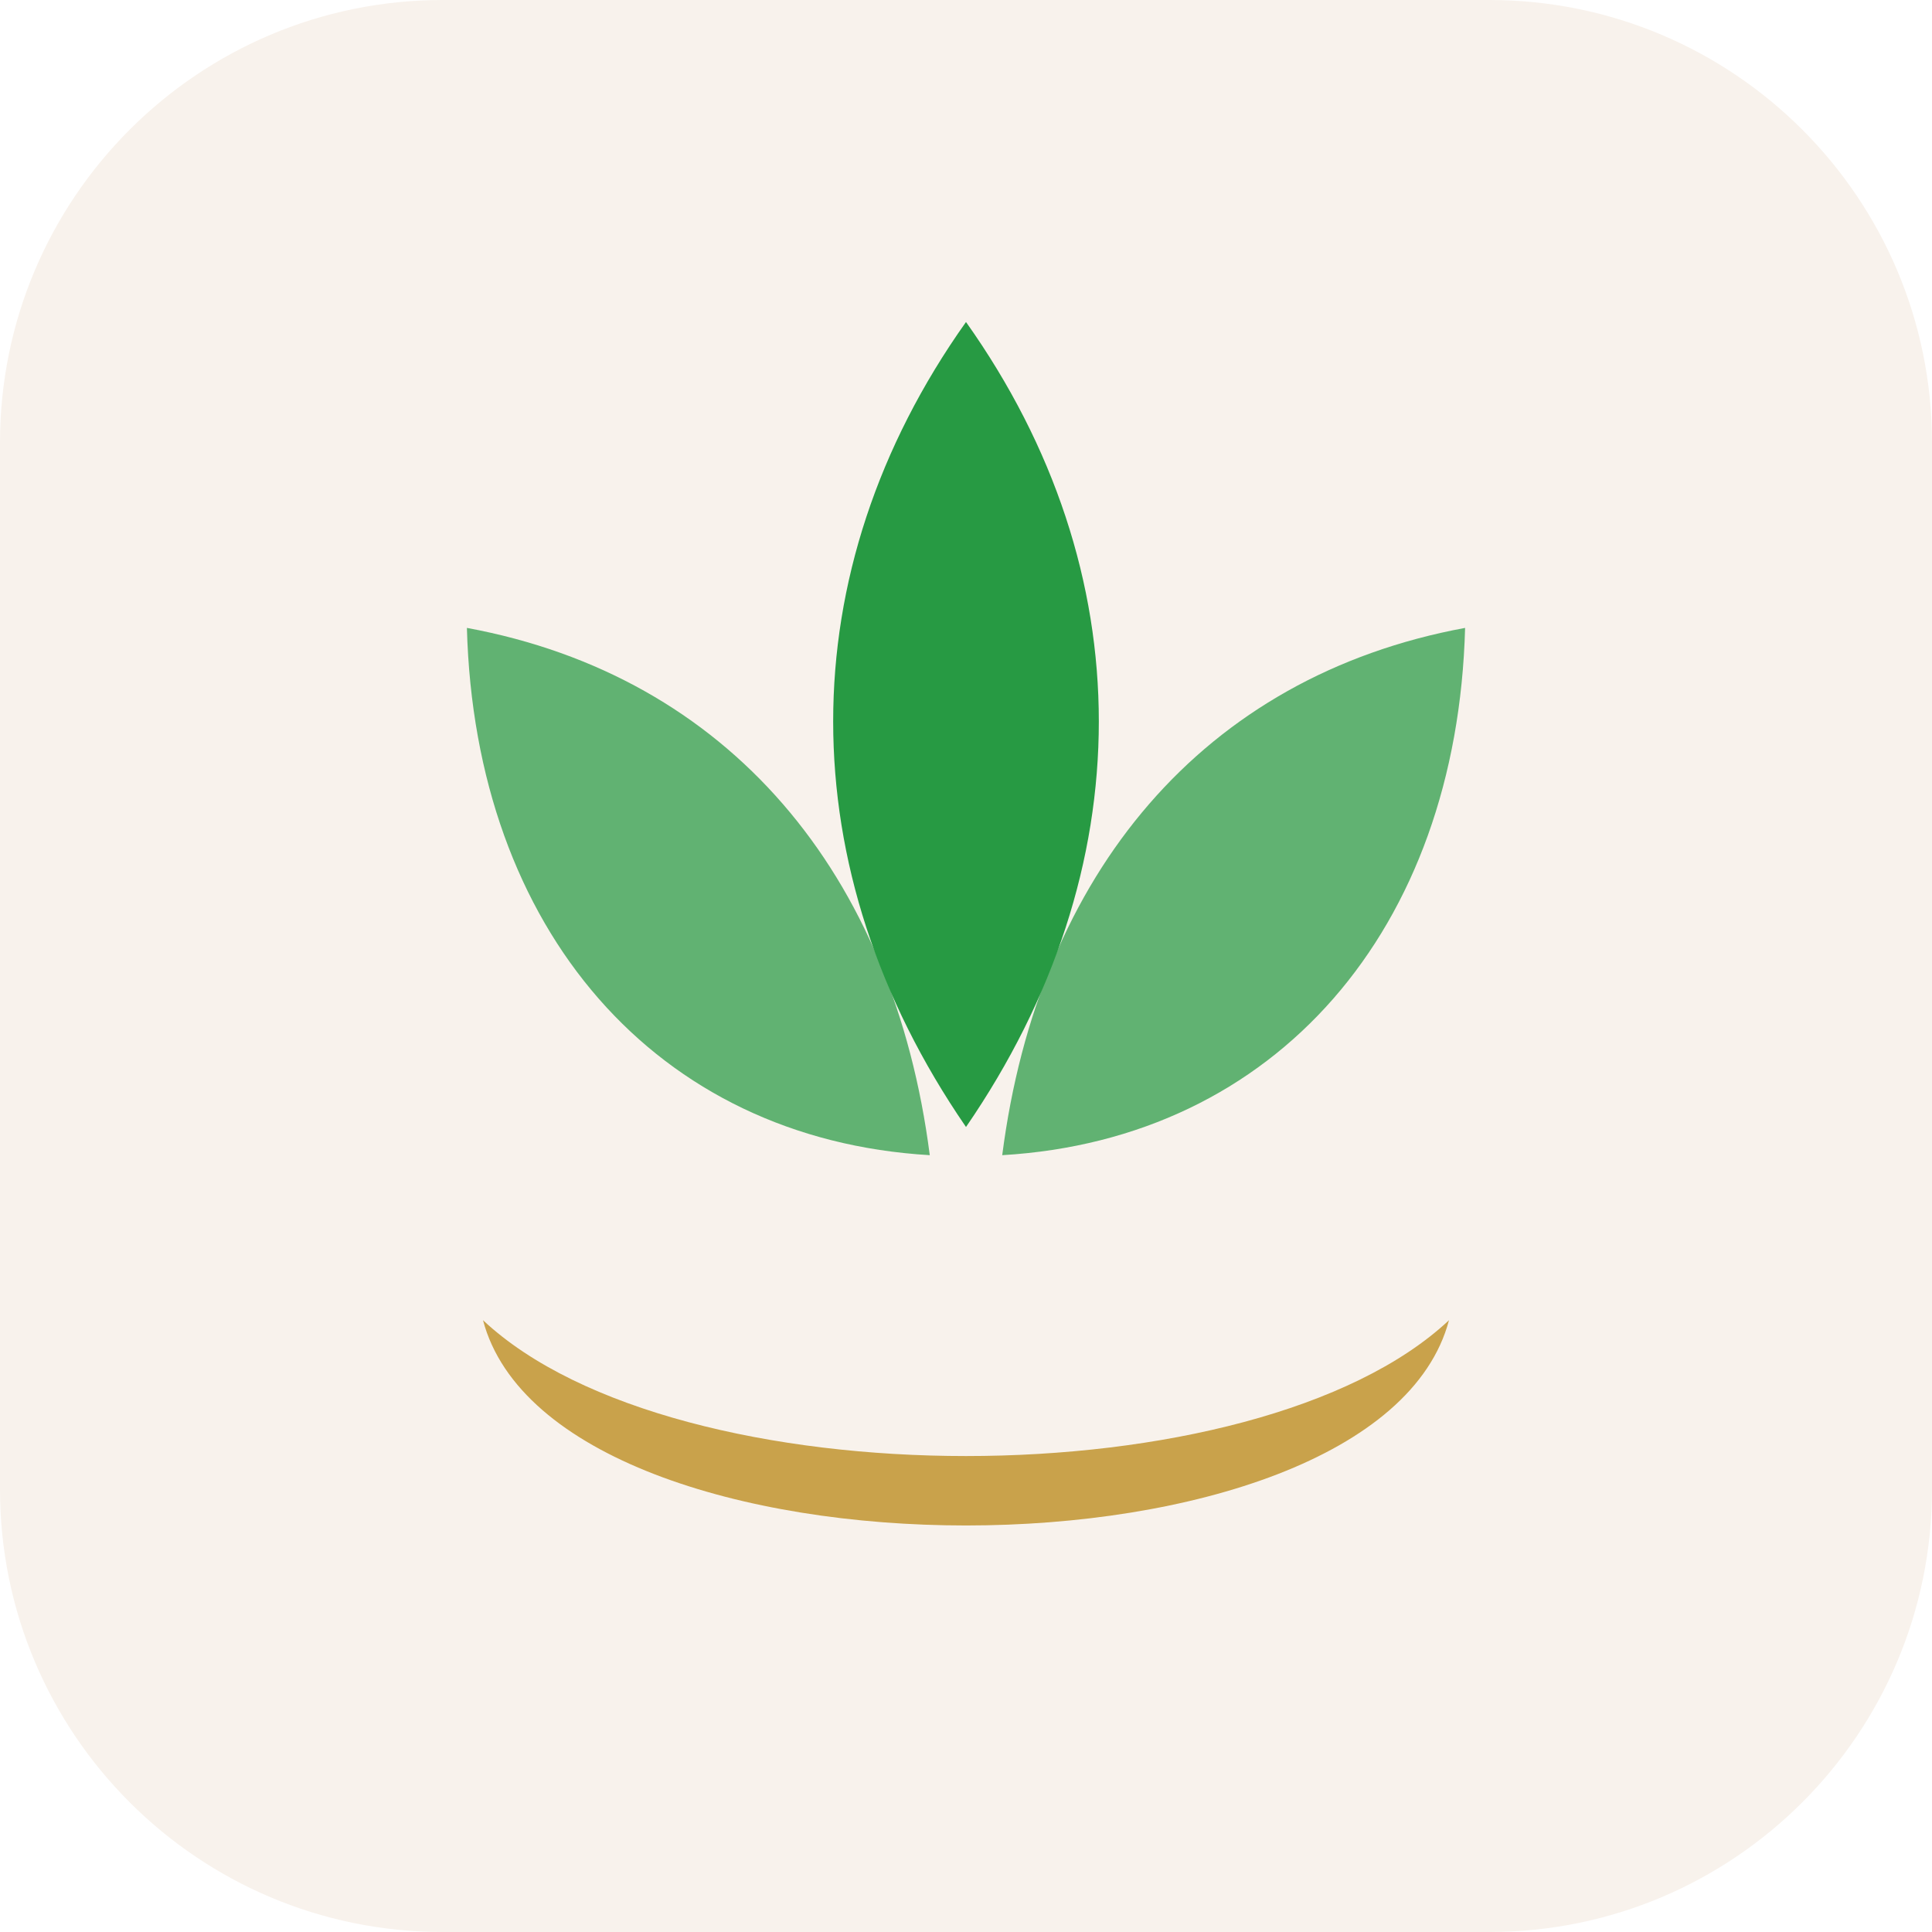
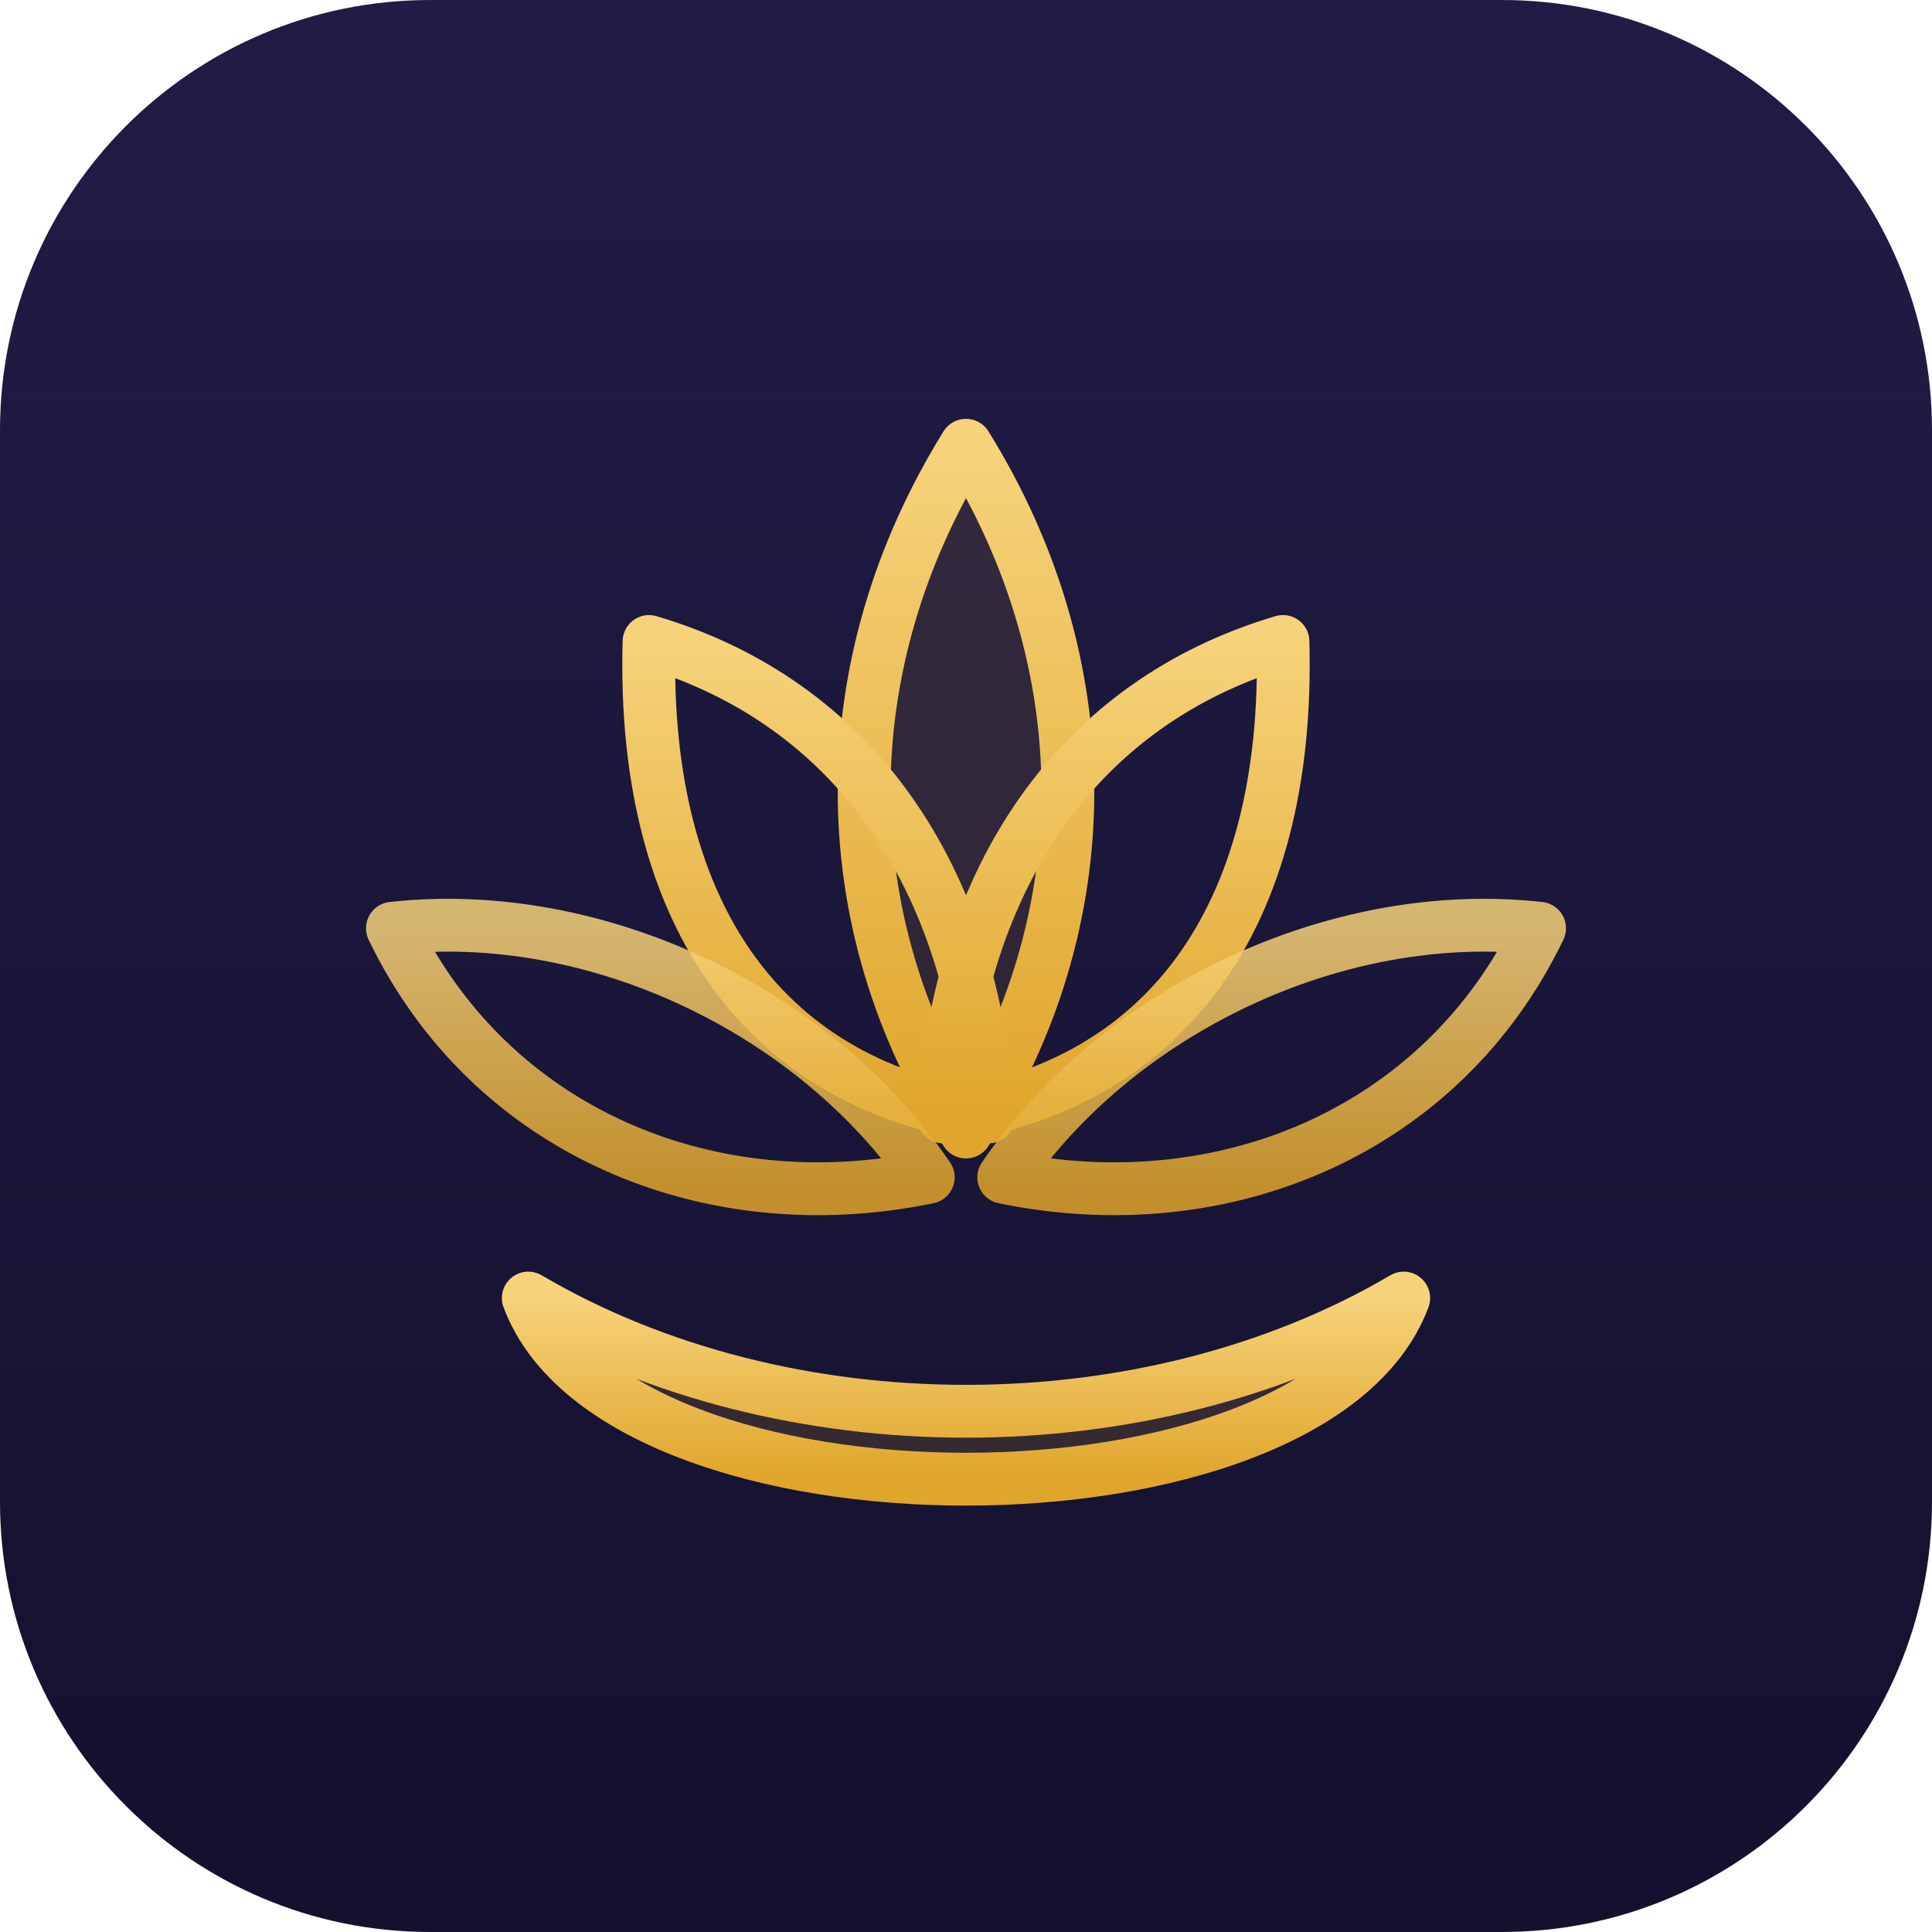
- <svg xmlns="http://www.w3.org/2000/svg" width="48" height="48" viewBox="0 0 48 48" fill="none">
-   <rect width="48" height="48" rx="11" fill="#f8f2ec" />
-   <path d="M24 8 C28.4 14.2 28.4 21.6 24 28 C19.6 21.6 19.6 14.2 24 8 Z" fill="#279a43" />
-   <path d="M11.6 15.6 C18.1 16.8 22.2 21.7 23.1 28.7 C16.3 28.3 11.8 23.1 11.6 15.6 Z" fill="#279a43" opacity="0.72" />
-   <path d="M36.4 15.6 C29.9 16.8 25.8 21.7 24.9 28.7 C31.7 28.3 36.2 23.1 36.4 15.6 Z" fill="#279a43" opacity="0.72" />
-   <path d="M12 32.8 C16.8 37.3 31.2 37.3 36 32.8 C34.2 39.6 13.8 39.6 12 32.8 Z" fill="#c9a24b" />
+ <svg xmlns="http://www.w3.org/2000/svg" width="512" height="512" viewBox="0 0 512 512">
+   <defs>
+     <linearGradient id="lcTile" x1="0" y1="0" x2="0" y2="1">
+       <stop offset="0" stop-color="#211c46" />
+       <stop offset="1" stop-color="#14102e" />
+     </linearGradient>
+     <linearGradient id="lcGold" x1="0" y1="0" x2="0" y2="1">
+       <stop offset="0" stop-color="#f6d27a" />
+       <stop offset="1" stop-color="#e0a52b" />
+     </linearGradient>
+   </defs>
+   <rect width="512" height="512" rx="114" fill="url(#lcTile)" />
+   <g stroke="url(#lcGold)" stroke-width="14" stroke-linejoin="round" fill="none">
+     <path d="M256 118 C 292 176 292 244 256 300 C 220 244 220 176 256 118 Z" fill="rgba(240,180,41,0.10)" />
+     <path d="M172 170 C 226 186 258 232 262 296 C 204 288 170 244 172 170 Z" />
+     <path d="M340 170 C 286 186 254 232 250 296 C 308 288 342 244 340 170 Z" />
+     <path d="M104 246 C 158 240 216 268 246 312 C 188 324 130 300 104 246 Z" opacity="0.85" />
+     <path d="M408 246 C 354 240 296 268 266 312 C 324 324 382 300 408 246 Z" opacity="0.85" />
+     <path d="M140 344 C 208 384 304 384 372 344 C 348 408 164 408 140 344 Z" fill="rgba(240,180,41,0.14)" />
+   </g>
</svg>
